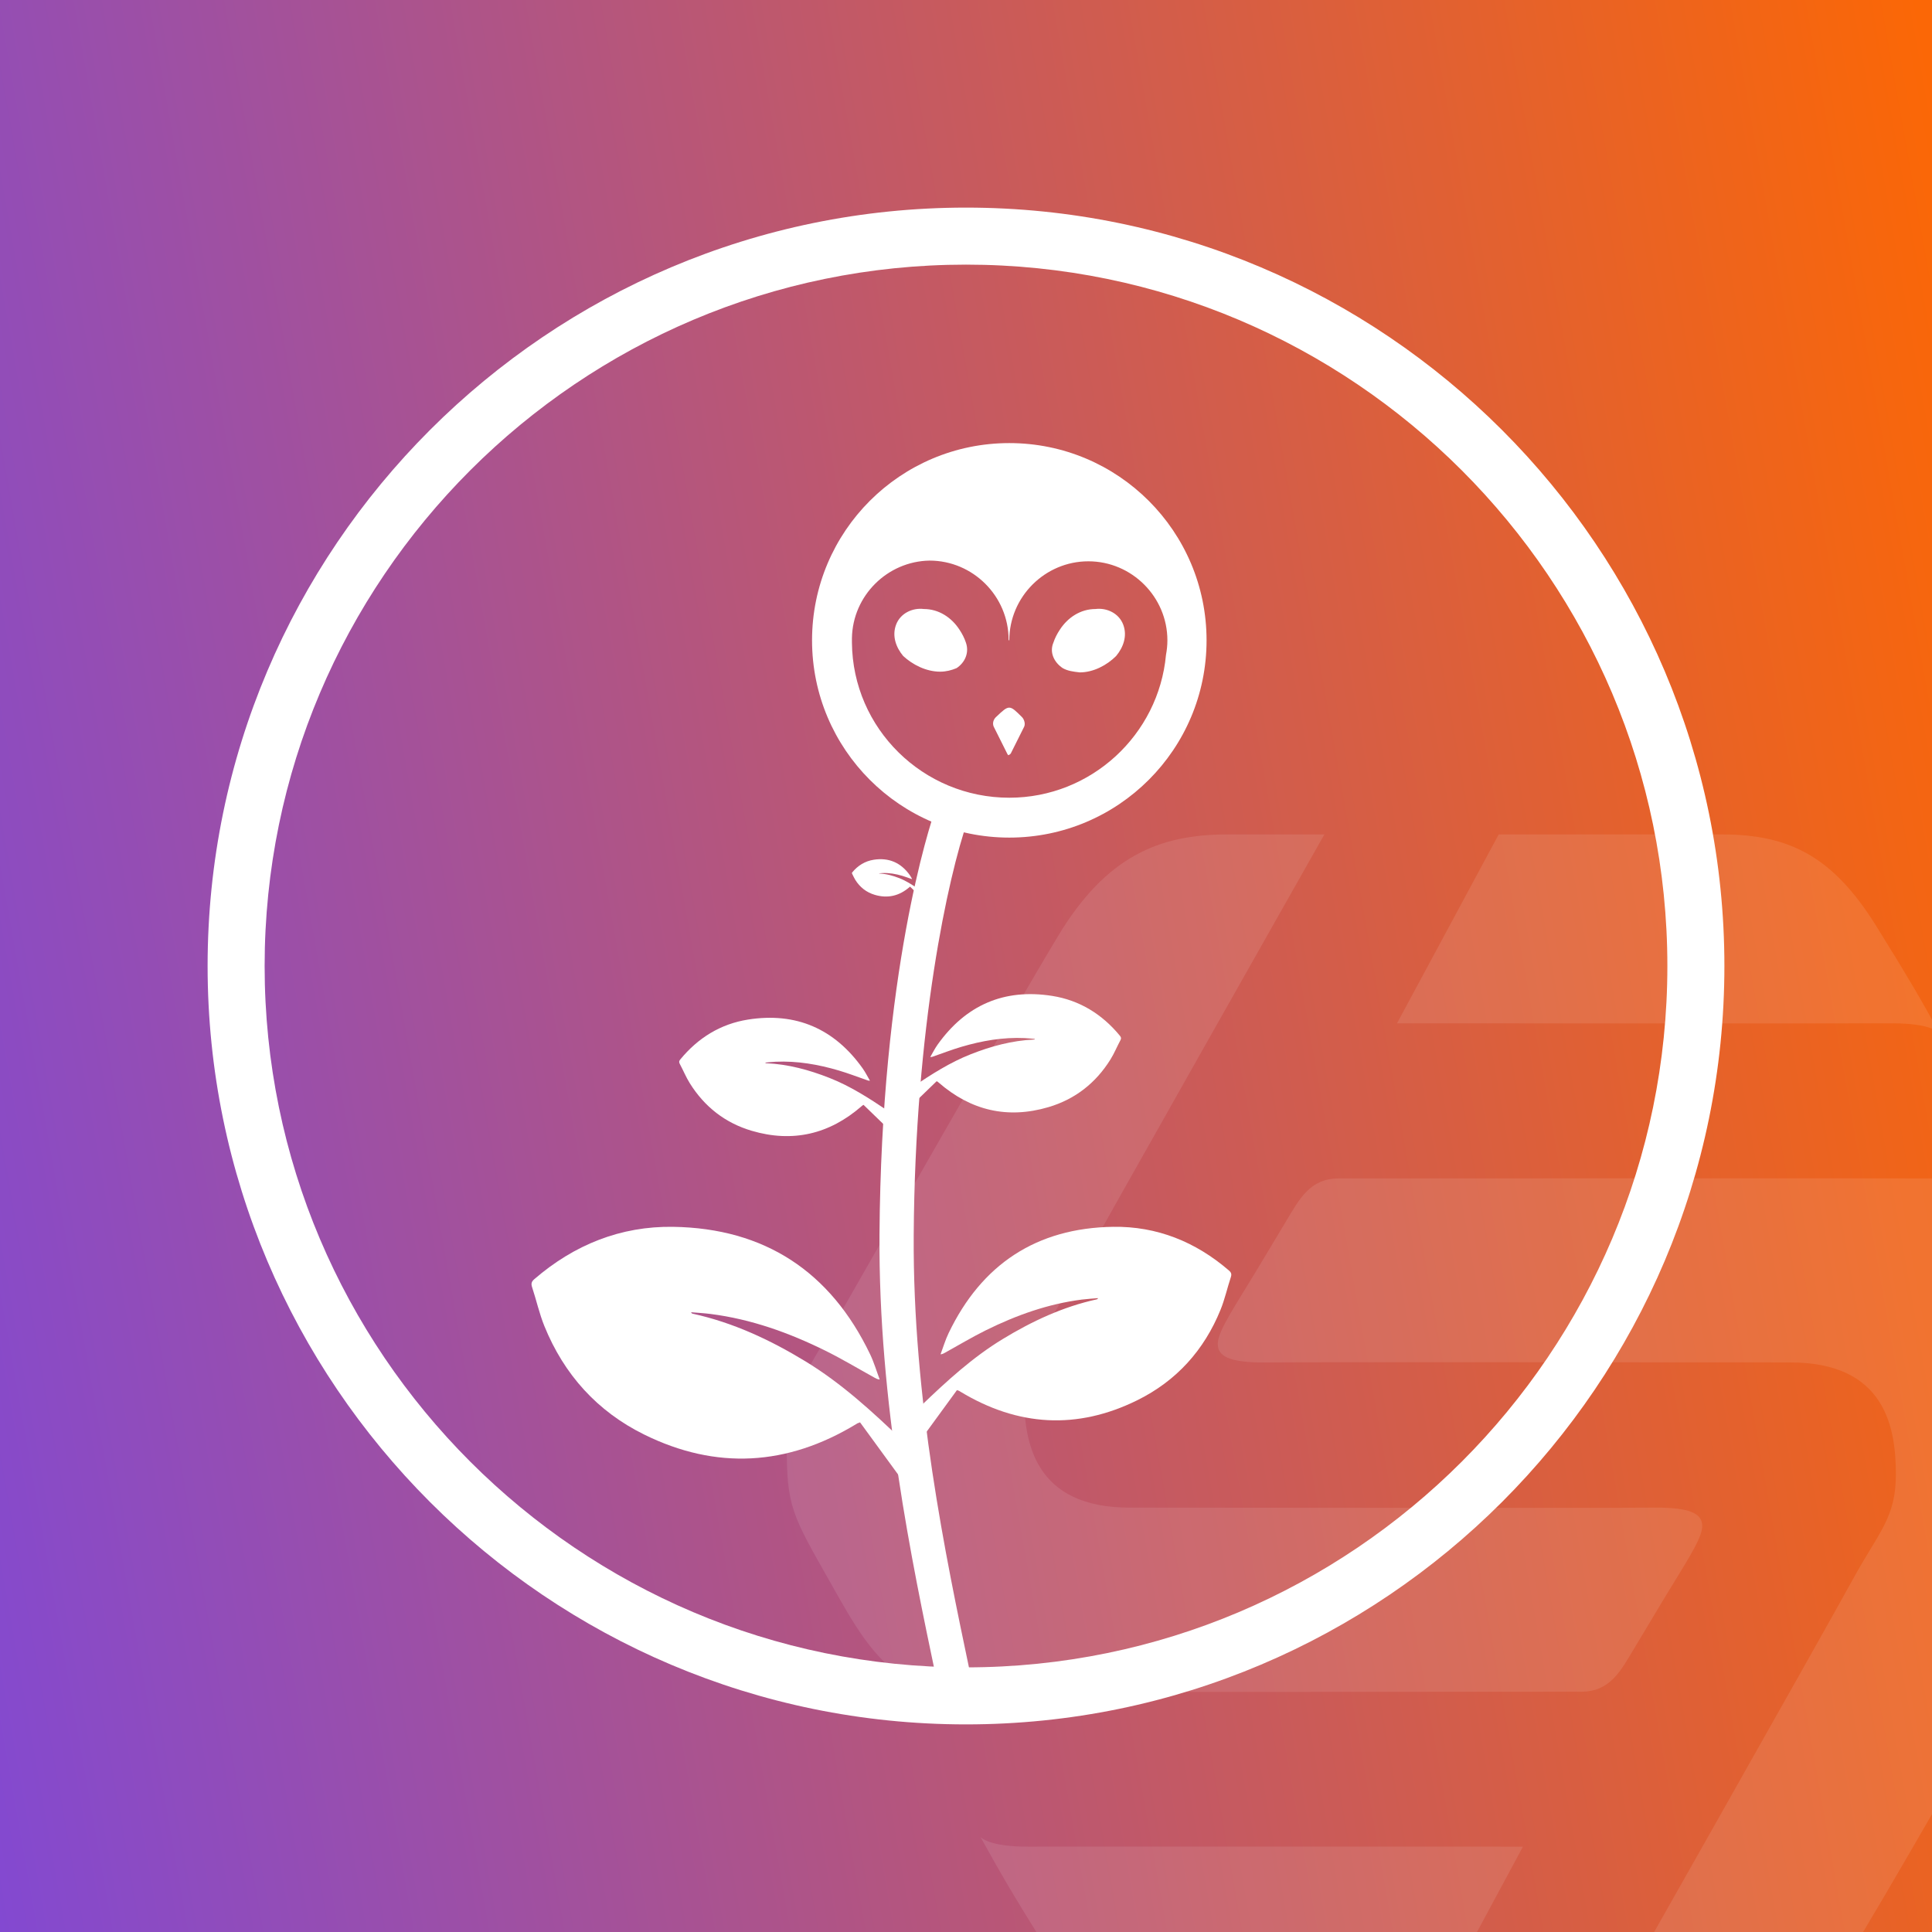
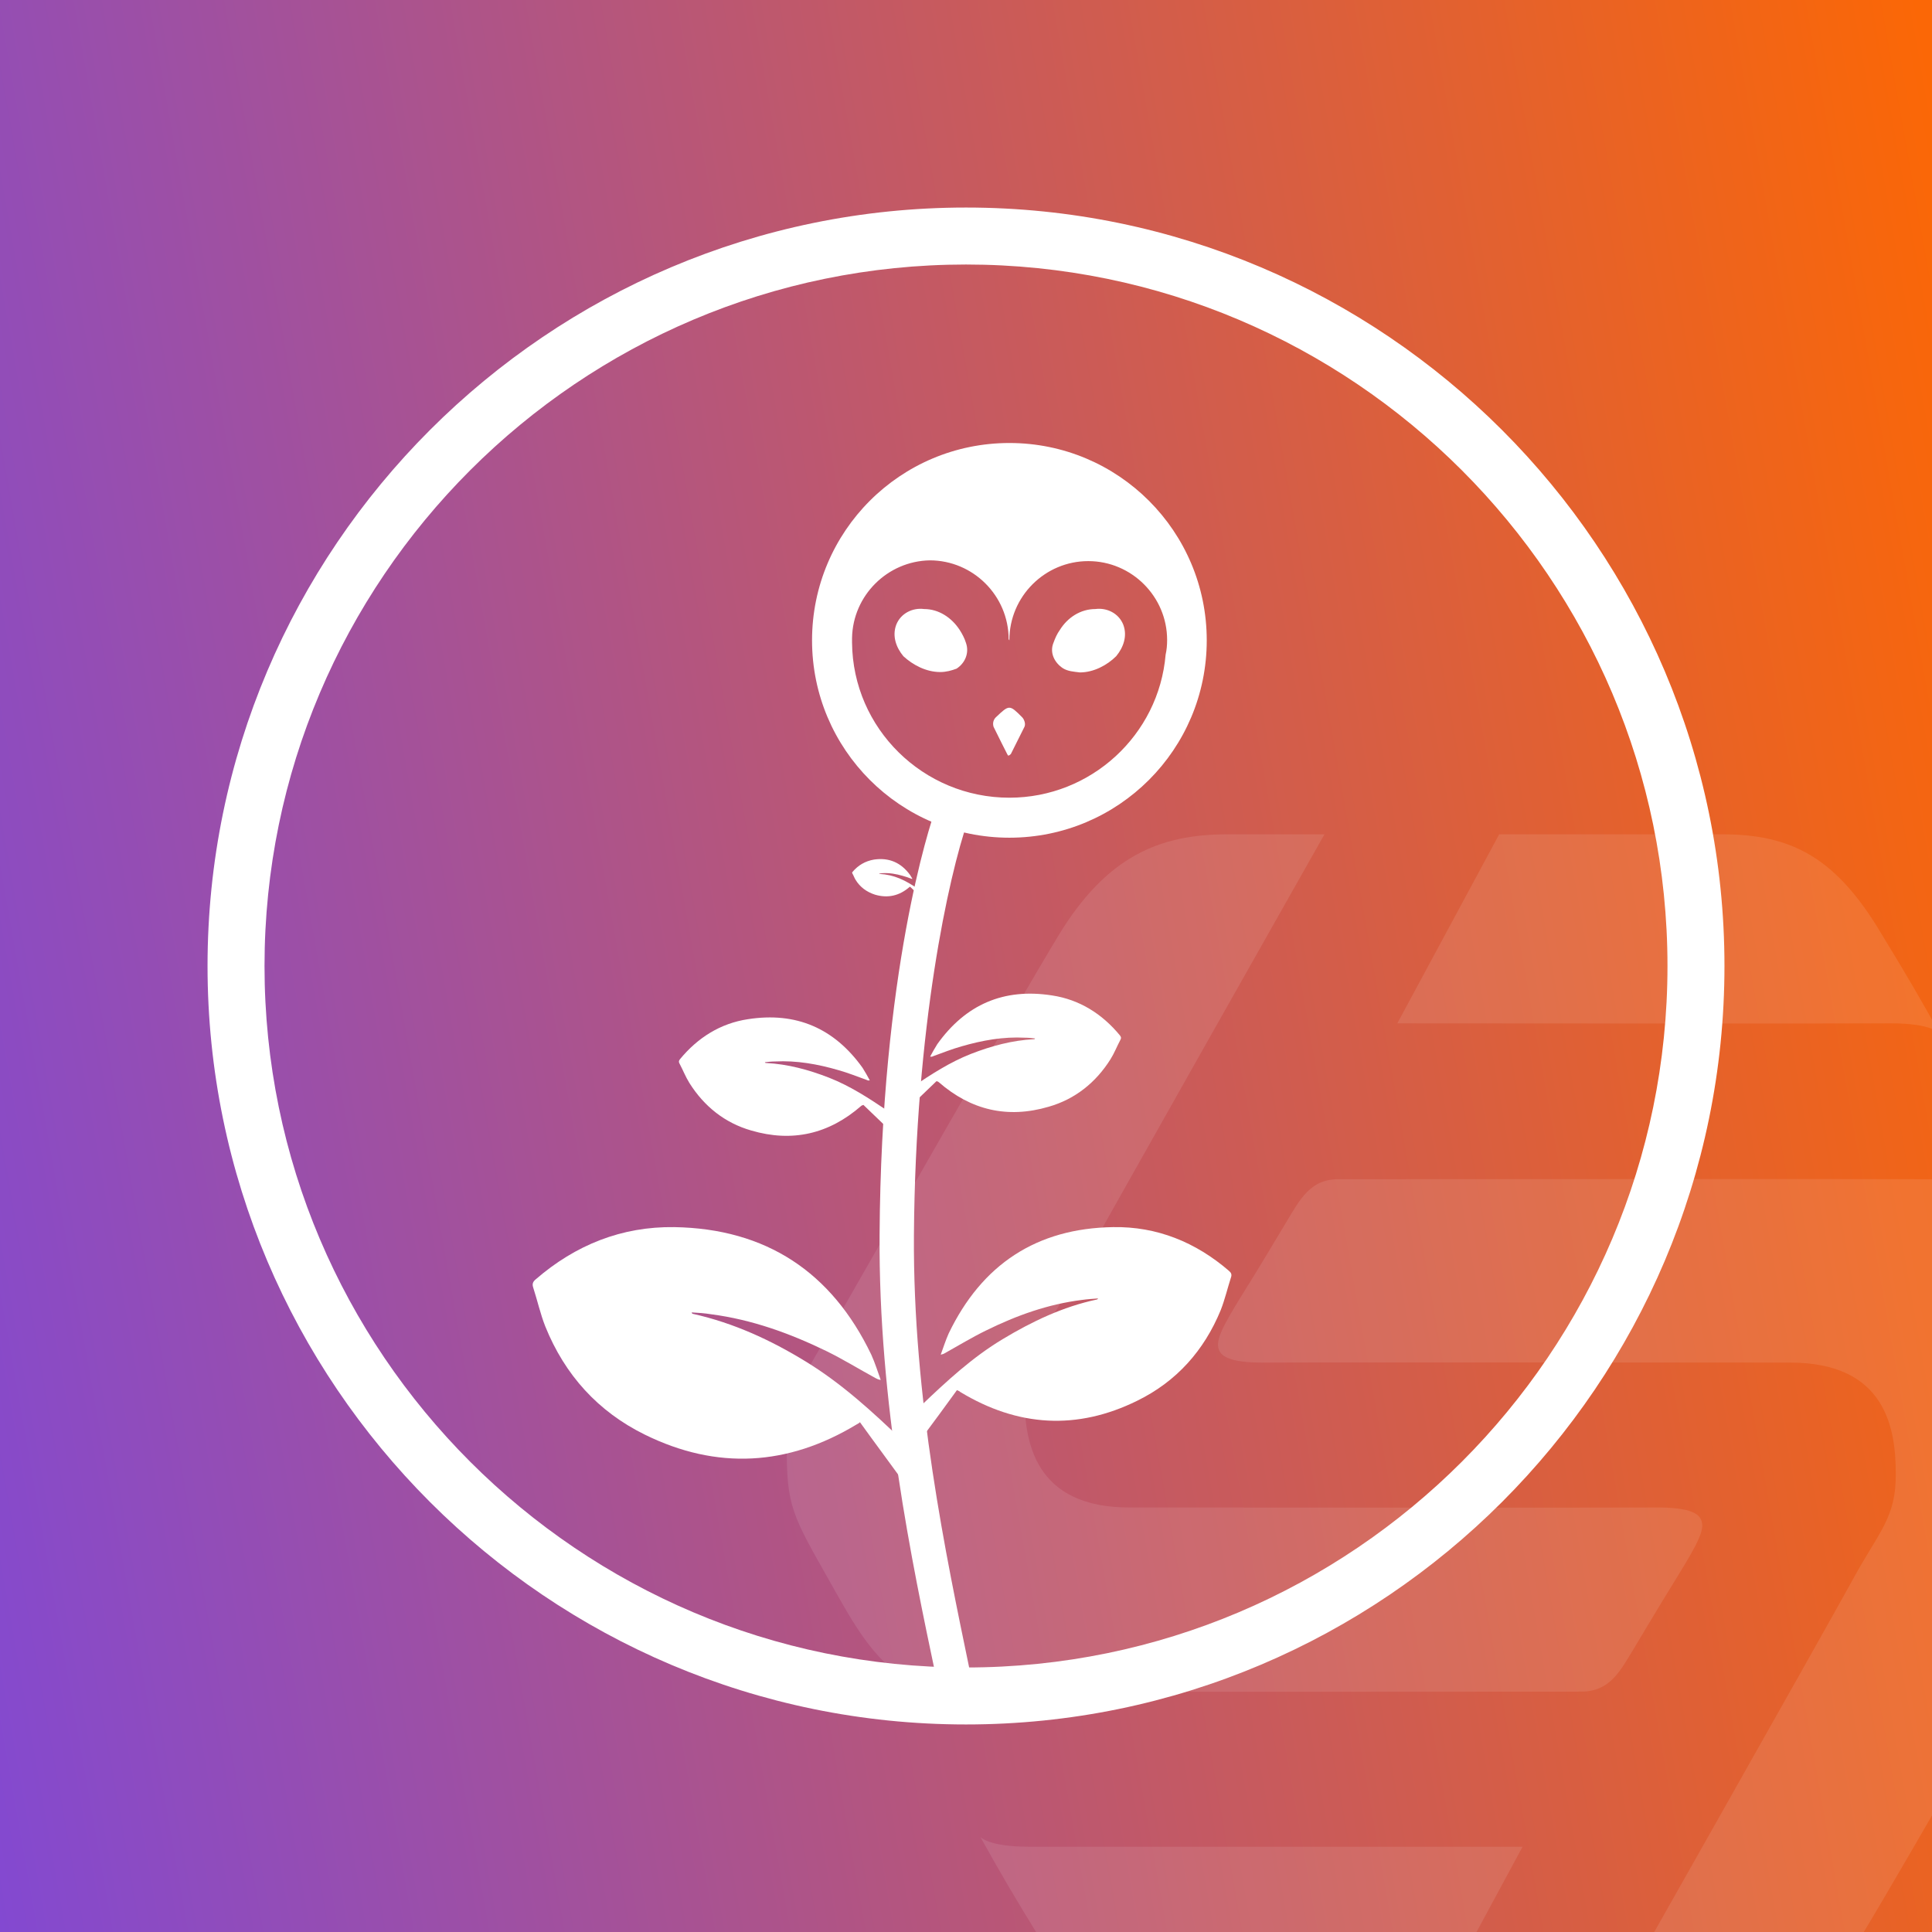
- <svg xmlns="http://www.w3.org/2000/svg" version="1.1" x="0px" y="0px" viewBox="0 0 512 512" style="enable-background:new 0 0 512 512;" xml:space="preserve">
+ <svg xmlns="http://www.w3.org/2000/svg" version="1.1" id="Ebene_1" x="0px" y="0px" viewBox="0 0 512 512" style="enable-background:new 0 0 512 512;" xml:space="preserve">
  <style type="text/css">
- 	.st0{fill:url(#bg_00000132079717231044073850000006859911758929100688_);}
+ 	.st0{fill:url(#bg_00000108995428350171262710000017424889716388487315_);}
	.st1{fill:#FFFFFF;}
	.st2{fill-rule:evenodd;clip-rule:evenodd;fill:#FFFFFF;}
	.st3{opacity:0.1;}
- 	.st4{fill:url(#bg_00000152962261409994612100000009893242005997629877_);}
- 	.st5{fill:url(#bg_00000067201252506804835070000013926049472622425503_);}
- 	.st6{fill:#FCFCFC;}
- 	.st7{fill:url(#bg_00000068664463697780941080000000837639343459632018_);}
- 	.st8{fill:url(#bg_00000093891647574829268710000008076339913401995396_);}
- 	.st9{fill-rule:evenodd;clip-rule:evenodd;fill:#FCCDD3;}
- 	.st10{filter:url(#Adobe_OpacityMaskFilter);}
- 	.st11{mask:url(#mask-2_00000079477019141398897970000007225647416667991979_);fill-rule:evenodd;clip-rule:evenodd;fill:#6534FF;}
- 	.st12{fill-rule:evenodd;clip-rule:evenodd;fill:#FEFEFE;}
- 	.st13{fill-rule:evenodd;clip-rule:evenodd;fill:#6534FF;}
- 	.st14{fill:#8526D1;}
- 	.st15{fill:#D89738;}
- 	.st16{fill:#5D1B8F;}
- 	.st17{fill:#F2A738;}
- 	.st18{fill-rule:evenodd;clip-rule:evenodd;fill:#F9F9F9;}
- 	.st19{fill-rule:evenodd;clip-rule:evenodd;fill:#040404;}
- 	.st20{fill:#FEFEFE;}
- 	.st21{fill:#F0E20A;}
- 	.st22{fill:#EFE20A;}
- 	.st23{fill:#A1DE44;}
- 	.st24{fill:#FCA433;}
- 	.st25{fill:#FCAC68;}
- 	.st26{fill:#F74D7B;}
- 	.st27{fill:#9FDD46;}
- 	.st28{fill:#67D1BB;}
- 	.st29{fill:#FAAC8C;}
- 	.st30{fill:#FDE723;}
- 	.st31{fill:#FBAB4C;}
- 	.st32{fill:#FEF532;}
- 	.st33{fill:#EDE622;}
- 	.st34{fill:#5BD0DD;}
- 	.st35{fill:#B96CAE;}
- 	.st36{fill:#FBB32B;}
- 	.st37{fill:#FA9262;}
- 	.st38{fill:#D5709D;}
- 	.st39{fill:#9763B8;}
- 	.st40{fill:#FBDD0F;}
- 	.st41{fill:#D0EC26;}
- 	.st42{fill:#FCA036;}
- 	.st43{fill:#FACF2B;}
- 	.st44{fill:#D4E52B;}
- 	.st45{fill:#FCD713;}
- 	.st46{fill:#FDB83D;}
- 	.st47{fill:#E9E227;}
- 	.st48{fill:#CB7896;}
- 	.st49{fill:#FCD415;}
- 	.st50{fill:#C1E72E;}
- 	.st51{fill:#B6DF3A;}
- 	.st52{fill:#C8DE37;}
- 	.st53{fill:#C277B4;}
- 	.st54{fill:#ACE339;}
- 	.st55{fill:#E79762;}
- 	.st56{fill:#E77982;}
- 	.st57{fill:#FCFA68;}
- 	.st58{fill:#F6C82A;}
- 	.st59{fill:#B46CB1;}
- 	.st60{fill:#E1CE32;}
- 	.st61{fill:#F2C02E;}
- 	.st62{fill:#F8DB26;}
- 	.st63{fill:#C97B9F;}
- 	.st64{fill:#E6F40D;}
- 	.st65{fill:#D8DC35;}
- 	.st66{fill:#FDB73F;}
- 	.st67{fill:#FB7759;}
- 	.st68{fill:#EDDA2D;}
- 	.st69{fill:#DA8878;}
- 	.st70{fill:#EABC6F;}
- 	.st71{fill:#FDFDC8;}
- 	.st72{fill:#E8B380;}
- 	.st73{fill:#D8DB09;}
- 	.st74{fill:#E4D52E;}
- 	.st75{fill:#FCC91B;}
- 	.st76{fill:#FEFB8B;}
- 	.st77{fill:#F9D515;}
- 	.st78{fill:#DEE528;}
- 	.st79{fill:#FBC82E;}
- 	.st80{fill:#C25CA6;}
- 	.st81{fill:#FBC331;}
- 	.st82{fill:#FBB53E;}
- 	.st83{fill:#FC8E47;}
- 	.st84{fill:#9D63B7;}
- 	.st85{fill:#86C591;}
- 	.st86{fill:#78DEA5;}
- 	.st87{fill:#FBFCA1;}
- 	.st88{fill:#D87F7F;}
- 	.st89{fill:#FDF747;}
- 	.st90{fill:#E2CD31;}
- 	.st91{fill:#91E38C;}
- 	.st92{fill:#C5DD36;}
- 	.st93{fill:#FBB342;}
- 	.st94{fill:#D2BC7F;}
- 	.st95{fill:#65D6CC;}
- 	.st96{fill:#D5D809;}
- 	.st97{fill:#AEC383;}
- 	.st98{fill:#FBBB23;}
- 	.st99{fill:#F9DA24;}
- 	.st100{fill:#F9AC4C;}
- 	.st101{fill:#FBBF59;}
- 	.st102{fill:#E68B69;}
- 	.st103{fill:#F3A451;}
- 	.st104{fill:#FBF00E;}
- 	.st105{fill:#C9F5A2;}
- 	.st106{fill:#F9B229;}
- 	.st107{fill:#E9C745;}
- 	.st108{fill:#A2A2A2;}
- 	.st109{fill:#FDF10E;}
- 	.st110{fill:#F0FC0D;}
- 	.st111{fill:#010100;}
- 	.st112{fill:#FC8355;}
- 	.st113{fill:#FC8D48;}
- 	.st114{fill:#FCBB23;}
- 	.st115{fill:#FB9854;}
- 	.st116{fill:#FA6886;}
- 	.st117{fill:#FB6D6E;}
- 	.st118{fill:#E95790;}
- 	.st119{fill:#FB5D67;}
- 	.st120{fill:#6FCDA1;}
- 	.st121{fill:#79D278;}
- 	.st122{fill:#020101;}
- 	.st123{fill:#FAFD23;}
- 	.st124{fill:#E2FE38;}
- 	.st125{fill:#141304;}
- 	.st126{fill:#CB5DA2;}
- 	.st127{fill:#B063B1;}
- 	.st128{fill:#FC8D76;}
- 	.st129{fill:#E96F92;}
- 	.st130{fill:#FC8353;}
- 	.st131{fill:#FC8B4B;}
- 	.st132{fill:#FB7A86;}
- 	.st133{fill:#E3FD7C;}
- 	.st134{fill:#D8BF73;}
- 	.st135{fill:#DECA58;}
- 	.st136{fill:#B6EB2D;}
- 	.st137{fill:#C0D847;}
- 	.st138{fill:#A2E749;}
- 	.st139{fill:#BAF35A;}
- 	.st140{fill:#B6F180;}
- 	.st141{fill:#D8FB1A;}
- 	.st142{fill:#D6FA18;}
- 	.st143{fill:#FB736E;}
- 	.st144{fill:#96DE4B;}
- 	.st145{fill:#75CF83;}
- 	.st146{fill:#A2C87B;}
- 	.st147{fill:#8EDD54;}
- 	.st148{fill:#BDEF28;}
- 	.st149{fill:#B8EE29;}
</style>
  <g id="MIVA:SYMM">
-     <linearGradient id="bg_00000088107840646079876380000010911334870315670959_" gradientUnits="userSpaceOnUse" x1="-36.059" y1="307.498" x2="548.059" y2="204.502">
+     <linearGradient id="bg_00000090253398752715584870000008949262319939556026_" gradientUnits="userSpaceOnUse" x1="-36.059" y1="206.502" x2="548.059" y2="309.498" gradientTransform="matrix(1 0 0 -1 0 514)">
      <stop offset="0" style="stop-color:#8349D1" />
      <stop offset="0.994" style="stop-color:#FB6706" />
    </linearGradient>
-     <rect id="bg_00000029746876324674573120000003172577520511168167_" style="fill:url(#bg_00000088107840646079876380000010911334870315670959_);" width="512" height="512" />
+     <rect id="bg_00000029746876324674573120000003172577520511168167_" style="fill:url(#bg_00000090253398752715584870000008949262319939556026_);" width="512" height="512" />
    <g id="Flowr_00000159441141665100280030000009274662626270313875_">
      <g id="Flower_00000109010957837705536540000017996153880674591154_">
        <g id="Stiel_00000043450719729478736250000002987738364524122273_">
-           <path class="st1" d="M248.97,448.811l-0.871-4.159c-6.46-30.779-15.306-72.933-15.024-117.339      c0.443-69.662,13.323-108.569,14.79-112.775l8.561,2.985      c-5.14,14.738-13.932,54.459-14.284,109.849c-0.276,43.433,8.455,85.039,14.831,115.418      l0.872,4.164L248.97,448.811z" />
+           <path class="st1" d="M249,448.8l-0.9-4.2c-6.5-30.8-15.3-72.9-15-117.3c0.4-69.7,13.3-108.6,14.8-112.8l8.6,3      c-5.1,14.7-13.9,54.5-14.3,109.8c-0.3,43.4,8.5,85,14.8,115.4l0.9,4.2L249,448.8z" />
        </g>
        <g id="Leaf1_00000023248212939169418970000005922667612978578601_">
-           <path class="st1" d="M253.612,368.382c-3.199,4.386-6.398,8.772-9.657,13.24      c-1.529-1.164-3.178-2.419-4.941-3.76c1.786-1.878,3.424-3.738,5.206-5.449      c6.692-6.425,13.516-12.688,21.5-17.544c7.789-4.737,15.954-8.555,24.908-10.522      c0.131-0.029,0.259-0.073,0.363-0.326c-1.435,0.125-2.876,0.201-4.304,0.382      c-8.948,1.139-17.319,4.135-25.353,8.1c-3.727,1.84-7.301,3.992-10.943,6.004      c-0.301,0.166-0.593,0.348-1.136,0.402c0.699-1.861,1.261-3.787,2.117-5.574      c8.761-18.294,23.332-27.903,43.59-28.216c11.6-0.18,21.895,3.958,30.724,11.579      c0.622,0.537,0.755,0.994,0.49,1.792c-0.944,2.849-1.589,5.812-2.712,8.584      c-4.35,10.734-11.711,18.889-22.073,24.005c-15.962,7.882-31.663,6.937-46.88-2.274      c-0.15-0.091-0.297-0.184-0.449-0.27c-0.025-0.014-0.067-0.001-0.101,0      C253.846,368.485,253.729,368.433,253.612,368.382z" />
+           <path class="st1" d="M253.6,368.4c-3.2,4.4-6.4,8.8-9.7,13.2c-1.5-1.2-3.2-2.4-4.9-3.8c1.8-1.9,3.4-3.7,5.2-5.4      c6.7-6.4,13.5-12.7,21.5-17.5c7.8-4.7,16-8.6,24.9-10.5c0.1,0,0.3-0.1,0.4-0.3c-1.4,0.1-2.9,0.2-4.3,0.4      c-8.9,1.1-17.3,4.1-25.4,8.1c-3.7,1.8-7.3,4-10.9,6c-0.3,0.2-0.6,0.3-1.1,0.4c0.7-1.9,1.3-3.8,2.1-5.6      c8.8-18.3,23.3-27.9,43.6-28.2c11.6-0.2,21.9,4,30.7,11.6c0.6,0.5,0.8,1,0.5,1.8c-0.9,2.8-1.6,5.8-2.7,8.6      c-4.4,10.7-11.7,18.9-22.1,24c-16,7.9-31.7,6.9-46.9-2.3c-0.1-0.1-0.3-0.2-0.4-0.3c0,0-0.1,0-0.1,0      C253.8,368.5,253.7,368.4,253.6,368.4z" />
        </g>
        <g id="Leaf1_00000107549601504744504050000004365395929947332251_">
-           <path class="st1" d="M227.917,376.929c3.831,5.253,7.662,10.505,11.565,15.856      c1.831-1.393,3.806-2.897,5.916-4.503c-2.139-2.248-4.101-4.476-6.235-6.525      c-8.014-7.694-16.186-15.195-25.747-21.009c-9.328-5.673-19.106-10.245-29.829-12.601      c-0.157-0.034-0.31-0.087-0.435-0.39c1.719,0.149,3.445,0.24,5.154,0.458      c10.715,1.364,20.741,4.952,30.361,9.701c4.464,2.203,8.743,4.78,13.104,7.19      c0.36,0.199,0.71,0.416,1.36,0.482c-0.837-2.229-1.51-4.536-2.535-6.675      c-10.492-21.908-27.941-33.415-52.201-33.791c-13.892-0.215-26.22,4.74-36.794,13.866      c-0.745,0.643-0.904,1.191-0.587,2.146c1.131,3.412,1.903,6.96,3.248,10.28      c5.21,12.854,14.025,22.62,26.433,28.747c19.116,9.439,37.917,8.308,56.141-2.723      c0.179-0.108,0.356-0.22,0.538-0.324c0.03-0.017,0.08-0.001,0.121,0      C227.637,377.052,227.777,376.991,227.917,376.929z" />
+           <path class="st1" d="M227.9,376.9c3.8,5.3,7.7,10.5,11.6,15.9c1.8-1.4,3.8-2.9,5.9-4.5c-2.1-2.2-4.1-4.5-6.2-6.5      c-8-7.7-16.2-15.2-25.7-21c-9.3-5.7-19.1-10.2-29.8-12.6c-0.2,0-0.3-0.1-0.4-0.4c1.7,0.1,3.4,0.2,5.2,0.5      c10.7,1.4,20.7,5,30.4,9.7c4.5,2.2,8.7,4.8,13.1,7.2c0.4,0.2,0.7,0.4,1.4,0.5c-0.8-2.2-1.5-4.5-2.5-6.7      c-10.5-21.9-27.9-33.4-52.2-33.8c-13.9-0.2-26.2,4.7-36.8,13.9c-0.7,0.6-0.9,1.2-0.6,2.1c1.1,3.4,1.9,7,3.2,10.3      c5.2,12.9,14,22.6,26.4,28.7c19.1,9.4,37.9,8.3,56.1-2.7c0.2-0.1,0.4-0.2,0.5-0.3c0,0,0.1,0,0.1,0      C227.6,377.1,227.8,377,227.9,376.9z" />
        </g>
        <g id="Leaf3_00000016061382004304579560000007526543397466786729_">
-           <path class="st1" d="M248.229,286.524c-2.48,2.399-4.959,4.798-7.485,7.242      c-0.831-0.895-1.728-1.86-2.685-2.891c1.322-0.982,2.55-1.969,3.852-2.847      c4.888-3.297,9.842-6.478,15.369-8.651c5.392-2.121,10.92-3.625,16.74-3.884      c0.085-0.004,0.17-0.018,0.263-0.165c-0.912-0.078-1.823-0.187-2.737-0.228      c-5.727-0.259-11.294,0.709-16.756,2.319c-2.534,0.747-5.005,1.707-7.505,2.571      c-0.206,0.071-0.409,0.153-0.755,0.128c0.64-1.09,1.201-2.235,1.931-3.26      c7.473-10.504,17.641-14.939,30.361-12.936c7.284,1.147,13.281,4.856,17.982,10.587      c0.331,0.404,0.365,0.705,0.112,1.175c-0.901,1.681-1.626,3.467-2.631,5.081      c-3.89,6.249-9.385,10.556-16.429,12.635c-10.852,3.202-20.581,0.906-29.11-6.515      c-0.084-0.073-0.166-0.147-0.252-0.218c-0.014-0.012-0.042-0.008-0.063-0.011      C248.365,286.614,248.297,286.569,248.229,286.524z" />
+           <path class="st1" d="M248.2,286.5c-2.5,2.4-5,4.8-7.5,7.2c-0.8-0.9-1.7-1.9-2.7-2.9c1.3-1,2.6-2,3.9-2.8      c4.9-3.3,9.8-6.5,15.4-8.7c5.4-2.1,10.9-3.6,16.7-3.9c0.1,0,0.2,0,0.3-0.2c-0.9-0.1-1.8-0.2-2.7-0.2c-5.7-0.3-11.3,0.7-16.8,2.3      c-2.5,0.7-5,1.7-7.5,2.6c-0.2,0.1-0.4,0.2-0.8,0.1c0.6-1.1,1.2-2.2,1.9-3.3c7.5-10.5,17.6-14.9,30.4-12.9      c7.3,1.1,13.3,4.9,18,10.6c0.3,0.4,0.4,0.7,0.1,1.2c-0.9,1.7-1.6,3.5-2.6,5.1c-3.9,6.2-9.4,10.6-16.4,12.6      c-10.9,3.2-20.6,0.9-29.1-6.5c-0.1-0.1-0.2-0.1-0.3-0.2c0,0,0,0-0.1,0C248.4,286.6,248.3,286.6,248.2,286.5z" />
        </g>
        <g id="Leaf2_00000173844147416741302650000008149359207405277871_">
-           <path class="st1" d="M228.844,292.797c2.48,2.399,4.959,4.798,7.485,7.242      c0.831-0.895,1.728-1.86,2.685-2.891c-1.322-0.982-2.55-1.969-3.852-2.847      c-4.888-3.297-9.842-6.478-15.369-8.651c-5.392-2.121-10.92-3.625-16.74-3.884      c-0.085-0.004-0.17-0.018-0.263-0.165c0.912-0.078,1.823-0.187,2.737-0.228      c5.727-0.259,11.295,0.709,16.756,2.319c2.534,0.747,5.005,1.707,7.505,2.571      c0.206,0.071,0.409,0.153,0.755,0.128c-0.64-1.09-1.201-2.235-1.931-3.26      c-7.473-10.504-17.641-14.939-30.361-12.936c-7.284,1.147-13.281,4.856-17.982,10.587      c-0.331,0.404-0.365,0.705-0.112,1.175c0.901,1.681,1.626,3.467,2.631,5.081      c3.89,6.249,9.385,10.556,16.429,12.635c10.852,3.202,20.581,0.906,29.11-6.515      c0.084-0.073,0.166-0.147,0.252-0.218c0.014-0.012,0.042-0.008,0.063-0.011      C228.708,292.887,228.776,292.842,228.844,292.797z" />
+           <path class="st1" d="M228.8,292.8c2.5,2.4,5,4.8,7.5,7.2c0.8-0.9,1.7-1.9,2.7-2.9c-1.3-1-2.6-2-3.9-2.8      c-4.9-3.3-9.8-6.5-15.4-8.7c-5.4-2.1-10.9-3.6-16.7-3.9c-0.1,0-0.2,0-0.3-0.2c0.9-0.1,1.8-0.2,2.7-0.2      c5.7-0.3,11.3,0.7,16.8,2.3c2.5,0.7,5,1.7,7.5,2.6c0.2,0.1,0.4,0.2,0.8,0.1c-0.6-1.1-1.2-2.2-1.9-3.3      c-7.5-10.5-17.6-14.9-30.4-12.9c-7.3,1.1-13.3,4.9-18,10.6c-0.3,0.4-0.4,0.7-0.1,1.2c0.9,1.7,1.6,3.5,2.6,5.1      c3.9,6.2,9.4,10.6,16.4,12.6c10.9,3.2,20.6,0.9,29.1-6.5c0.1-0.1,0.2-0.1,0.3-0.2c0,0,0,0,0.1,0      C228.7,292.9,228.8,292.8,228.8,292.8z" />
        </g>
        <g id="Leaf2_00000118382190649237899190000008316568160322320298_">
-           <path class="st1" d="M241.184,234.974c0.782,0.757,1.565,1.514,2.362,2.285      c0.262-0.282,0.545-0.587,0.847-0.912c-0.417-0.31-0.805-0.621-1.215-0.898      c-1.542-1.04-3.105-2.044-4.849-2.73c-1.701-0.669-3.445-1.144-5.282-1.225      c-0.027-0.001-0.054-0.006-0.083-0.052c0.288-0.025,0.575-0.059,0.864-0.072      c1.807-0.082,3.564,0.224,5.287,0.732c0.8,0.236,1.579,0.539,2.368,0.811      c0.065,0.023,0.129,0.048,0.238,0.041c-0.202-0.344-0.379-0.705-0.609-1.029      c-2.358-3.314-5.566-4.714-9.58-4.081c-2.298,0.362-4.19,1.532-5.674,3.341      c-0.105,0.127-0.115,0.222-0.035,0.371c0.284,0.531,0.513,1.094,0.83,1.603      c1.227,1.972,2.961,3.331,5.184,3.987c3.424,1.01,6.494,0.286,9.185-2.056      c0.026-0.023,0.052-0.047,0.079-0.069c0.005-0.004,0.013-0.002,0.02-0.003      C241.142,235.003,241.163,234.988,241.184,234.974z" />
+           <path class="st1" d="M241.2,235c0.8,0.8,1.6,1.5,2.4,2.3c0.3-0.3,0.5-0.6,0.8-0.9c-0.4-0.3-0.8-0.6-1.2-0.9      c-1.5-1-3.1-2-4.8-2.7c-1.7-0.7-3.4-1.1-5.3-1.2c0,0-0.1,0-0.1-0.1c0.3,0,0.6-0.1,0.9-0.1c1.8-0.1,3.6,0.2,5.3,0.7      c0.8,0.2,1.6,0.5,2.4,0.8c0.1,0,0.1,0,0.2,0c-0.2-0.3-0.4-0.7-0.6-1c-2.4-3.3-5.6-4.7-9.6-4.1c-2.3,0.4-4.2,1.5-5.7,3.3      c-0.1,0.1-0.1,0.2,0,0.4c0.3,0.5,0.5,1.1,0.8,1.6c1.2,2,3,3.3,5.2,4c3.4,1,6.5,0.3,9.2-2.1C241,235.1,241.1,235,241.2,235      C241.1,235,241.1,235,241.2,235C241.1,235,241.2,235,241.2,235z" />
        </g>
        <g id="Logo_00000136378034323530011820000013097119966582689668_">
          <g id="Head_00000137120427268349421560000012563373551020275342_">
-             <path class="st2" d="M267.476,117.423c-28.874,0-52.275,23.401-52.275,52.275       c0,28.874,23.401,52.275,52.275,52.275s52.275-23.401,52.275-52.275       C319.751,140.824,296.35,117.423,267.476,117.423z M267.476,211.405       c-22.835,0-41.518-18.305-41.706-41.14c0-0.189,0-0.378,0-0.566c0-0.189,0-0.377,0-0.566       c0.189-11.323,9.436-20.381,20.57-20.57c11.512,0,20.948,9.436,20.948,20.948       c0.066,0.111,0.13,0.212,0.195,0.321c-0-0.045-0.007-0.088-0.007-0.132       c0-11.512,9.436-20.948,20.948-20.948c11.512,0,20.948,9.436,20.948,20.948       c0,1.318-0.138,2.604-0.374,3.857C307.052,194.758,289.138,211.405,267.476,211.405z" />
+             <path class="st2" d="M267.5,117.4c-28.9,0-52.3,23.4-52.3,52.3c0,28.9,23.4,52.3,52.3,52.3s52.3-23.4,52.3-52.3       C319.8,140.8,296.4,117.4,267.5,117.4z M267.5,211.4c-22.8,0-41.5-18.3-41.7-41.1c0-0.2,0-0.4,0-0.6c0-0.2,0-0.4,0-0.6       c0.2-11.3,9.4-20.4,20.6-20.6c11.5,0,20.9,9.4,20.9,20.9c0.1,0.1,0.1,0.2,0.2,0.3c0,0,0-0.1,0-0.1c0-11.5,9.4-20.9,20.9-20.9       c11.5,0,20.9,9.4,20.9,20.9c0,1.3-0.1,2.6-0.4,3.9C307.1,194.8,289.1,211.4,267.5,211.4z" />
          </g>
          <g id="Eye_00000053529584727090025480000004551658181595744177_">
-             <path class="st2" d="M254.266,166.867c-2.076-3.208-5.473-5.473-9.436-5.473       c-3.019-0.377-6.228,1.132-7.36,4.152c-1.132,3.02,0,6.039,1.887,8.304       c2.453,2.265,6.039,4.152,9.813,4.152c1.51,0,3.019-0.378,4.34-0.944       c2.265-1.51,3.397-4.152,2.453-6.794C255.587,169.132,255.021,168,254.266,166.867z" />
+             <path class="st2" d="M254.3,166.9c-2.1-3.2-5.5-5.5-9.4-5.5c-3-0.4-6.2,1.1-7.4,4.2c-1.1,3,0,6,1.9,8.3c2.5,2.3,6,4.2,9.8,4.2       c1.5,0,3-0.4,4.3-0.9c2.3-1.5,3.4-4.2,2.5-6.8C255.6,169.1,255,168,254.3,166.9z" />
          </g>
          <g id="Nose_00000103243588882325773900000010182420978334100103_">
-             <path class="st2" d="M263.891,190.08c-0.566,0.566-0.944,1.51-0.566,2.453       c0.944,1.887,3.585,7.171,3.585,7.171c0.189,0.377,0.378,0.566,0.378,0.377       c0.189,0,0.378-0.189,0.566-0.377l3.586-7.171c0.377-0.944-0.189-2.076-0.566-2.453       C267.476,186.683,267.476,186.683,263.891,190.08z" />
+             <path class="st2" d="M263.9,190.1c-0.6,0.6-0.9,1.5-0.6,2.5c0.9,1.9,3.6,7.2,3.6,7.2c0.2,0.4,0.4,0.6,0.4,0.4       c0.2,0,0.4-0.2,0.6-0.4l3.6-7.2c0.4-0.9-0.2-2.1-0.6-2.5C267.5,186.7,267.5,186.7,263.9,190.1z" />
          </g>
          <g id="Eye_00000037678218406641238900000012546687363609393558_">
-             <path class="st2" d="M290.311,161.395c-3.963,0-7.36,2.264-9.436,5.473       c-0.755,1.132-1.321,2.265-1.698,3.397c-1.132,2.642,0.189,5.284,2.453,6.794       c1.321,0.755,2.831,0.944,4.529,1.132c3.585,0,7.171-1.887,9.624-4.34       c1.887-2.265,3.019-5.284,1.887-8.304C296.539,162.527,293.331,161.017,290.311,161.395z" />
+             <path class="st2" d="M290.3,161.4c-4,0-7.4,2.3-9.4,5.5c-0.8,1.1-1.3,2.3-1.7,3.4c-1.1,2.6,0.2,5.3,2.5,6.8       c1.3,0.8,2.8,0.9,4.5,1.1c3.6,0,7.2-1.9,9.6-4.3c1.9-2.3,3-5.3,1.9-8.3C296.5,162.5,293.3,161,290.3,161.4z" />
          </g>
        </g>
      </g>
      <g>
-         <path class="st1" d="M256,456.982c-110.822,0-200.982-90.159-200.982-200.982     c0-110.822,90.16-200.982,200.982-200.982c110.822,0,200.982,90.16,200.982,200.982     C456.982,366.822,366.822,456.982,256,456.982z M256,70.13C153.511,70.13,70.13,153.511,70.13,256     S153.511,441.87,256,441.87S441.87,358.489,441.87,256S358.489,70.13,256,70.13z" />
+         <path class="st1" d="M256,457c-110.8,0-201-90.2-201-201c0-110.8,90.2-201,201-201c110.8,0,201,90.2,201,201     C457,366.8,366.8,457,256,457z M256,70.1C153.5,70.1,70.1,153.5,70.1,256S153.5,441.9,256,441.9S441.9,358.5,441.9,256     S358.5,70.1,256,70.1z" />
      </g>
    </g>
    <g id="Symmetric_00000063602219332411957380000007759605807323876773_" class="st3">
-       <path class="st2" d="M513.978,273.752c0,0-2.068-2.628-12.834-2.562c-10.766,0.066-130.923,0-130.923,0    l26.954-50.06c0,0,41.966,0,59.044,0c18.025,0.011,29.539,5.807,41.075,24.392    C506.049,259.609,508.435,263.777,513.978,273.752z" />
-       <path class="st2" d="M350.976,221.13c0,0-61.002,107.773-68.029,120.651    c-7.027,12.878-11.591,16.518-11.547,28.241c0.044,11.723,2.441,29.66,28.241,29.517    c0,0,126.7,0.132,138.621,0c10.096-0.11,12.988,1.749,12.834,5.136    c-0.154,3.387-4.63,9.876-10.271,19.256c-2.353,3.915-5.081,8.468-7.698,12.834    c-3.662,6.114-6.433,11.558-14.121,11.558c0,0-143.955,0.088-159.153,0    c-18.256-0.099-25.382-3.365-37.226-24.392c-11.844-21.027-13.978-23.16-14.121-38.502    c-0.143-15.341,3.805-19.212,14.121-37.226s44.968-78.873,57.758-100.119    c12.79-21.247,26.932-26.965,44.924-26.954H350.976L350.976,221.13z" />
-       <path id="Shape_7_copy_00000031906081293866314890000001425579781104878775_" class="st2" d="M259.841,486.824    c0,0,2.067,2.628,12.834,2.562s130.923,0,130.923,0l-26.954,50.049c0,0-41.966,0.011-59.044,0    c-18.036-0.011-29.539-5.807-41.075-24.381C267.77,500.967,265.384,496.799,259.841,486.824z" />
-       <path id="Shape_8_copy_00000123439754020493360990000005350352914017904773_" class="st2" d="M422.854,539.435    c0,0,61.002-107.751,68.029-120.629c7.027-12.878,11.591-16.518,11.547-28.23    c-0.044-11.712-2.441-29.649-28.241-29.517c0,0-126.7-0.132-138.621,0    c-10.096,0.11-12.988-1.749-12.834-5.136c0.154-3.387,4.63-9.876,10.271-19.245    c2.353-3.915,5.081-8.457,7.698-12.834c3.662-6.114,6.433-11.558,14.121-11.547    c0,0,143.955-0.088,159.153,0c18.255,0.099,25.382,3.365,37.226,24.381    c11.844,21.016,13.978,23.16,14.12,38.502c0.143,15.341-3.805,19.201-14.12,37.215    s-44.968,78.862-57.758,100.097c-12.79,21.236-26.932,26.954-44.924,26.954L422.854,539.435    L422.854,539.435z" />
+       <path class="st2" d="M514,273.8c0,0-2.1-2.6-12.8-2.6c-10.8,0.1-130.9,0-130.9,0l27-50.1c0,0,42,0,59,0c18,0,29.5,5.8,41.1,24.4    C506,259.6,508.4,263.8,514,273.8z" />
+       <path class="st2" d="M351,221.1c0,0-61,107.8-68,120.7c-7,12.9-11.6,16.5-11.5,28.2c0,11.7,2.4,29.7,28.2,29.5    c0,0,126.7,0.1,138.6,0c10.1-0.1,13,1.7,12.8,5.1c-0.2,3.4-4.6,9.9-10.3,19.3c-2.4,3.9-5.1,8.5-7.7,12.8    c-3.7,6.1-6.4,11.6-14.1,11.6c0,0-144,0.1-159.2,0c-18.3-0.1-25.4-3.4-37.2-24.4c-11.8-21-14-23.2-14.1-38.5    c-0.1-15.3,3.8-19.2,14.1-37.2s45-78.9,57.8-100.1c12.8-21.2,26.9-27,44.9-27H351L351,221.1z" />
+       <path id="Shape_7_copy_00000031906081293866314890000001425579781104878775_" class="st2" d="M259.8,486.8c0,0,2.1,2.6,12.8,2.6    s130.9,0,130.9,0l-27,50c0,0-42,0-59,0c-18,0-29.5-5.8-41.1-24.4C267.8,501,265.4,496.8,259.8,486.8z" />
+       <path id="Shape_8_copy_00000123439754020493360990000005350352914017904773_" class="st2" d="M422.9,539.4c0,0,61-107.8,68-120.6    c7-12.9,11.6-16.5,11.5-28.2c0-11.7-2.4-29.6-28.2-29.5c0,0-126.7-0.1-138.6,0c-10.1,0.1-13-1.7-12.8-5.1    c0.2-3.4,4.6-9.9,10.3-19.2c2.4-3.9,5.1-8.5,7.7-12.8c3.7-6.1,6.4-11.6,14.1-11.5c0,0,144-0.1,159.2,0    c18.3,0.1,25.4,3.4,37.2,24.4c11.8,21,14,23.2,14.1,38.5c0.1,15.3-3.8,19.2-14.1,37.2s-45,78.9-57.8,100.1    c-12.8,21.2-26.9,27-44.9,27L422.9,539.4L422.9,539.4z" />
    </g>
  </g>
-   <g id="MIVA-FRACTION">
- </g>
-   <g id="FRACTION-MIVA">
- </g>
-   <g id="MIVA-HNY">
- </g>
-   <g id="MIVA-WXDAI">
- </g>
-   <g id="zeroalpha">
- </g>
-   <g id="POAP">
- </g>
-   <g id="pixeth">
- </g>
-   <g id="xDaiTigers">
- </g>
-   <g id="Fraction_Early">
- </g>
-   <g id="CryptoStamp">
- </g>
</svg>
